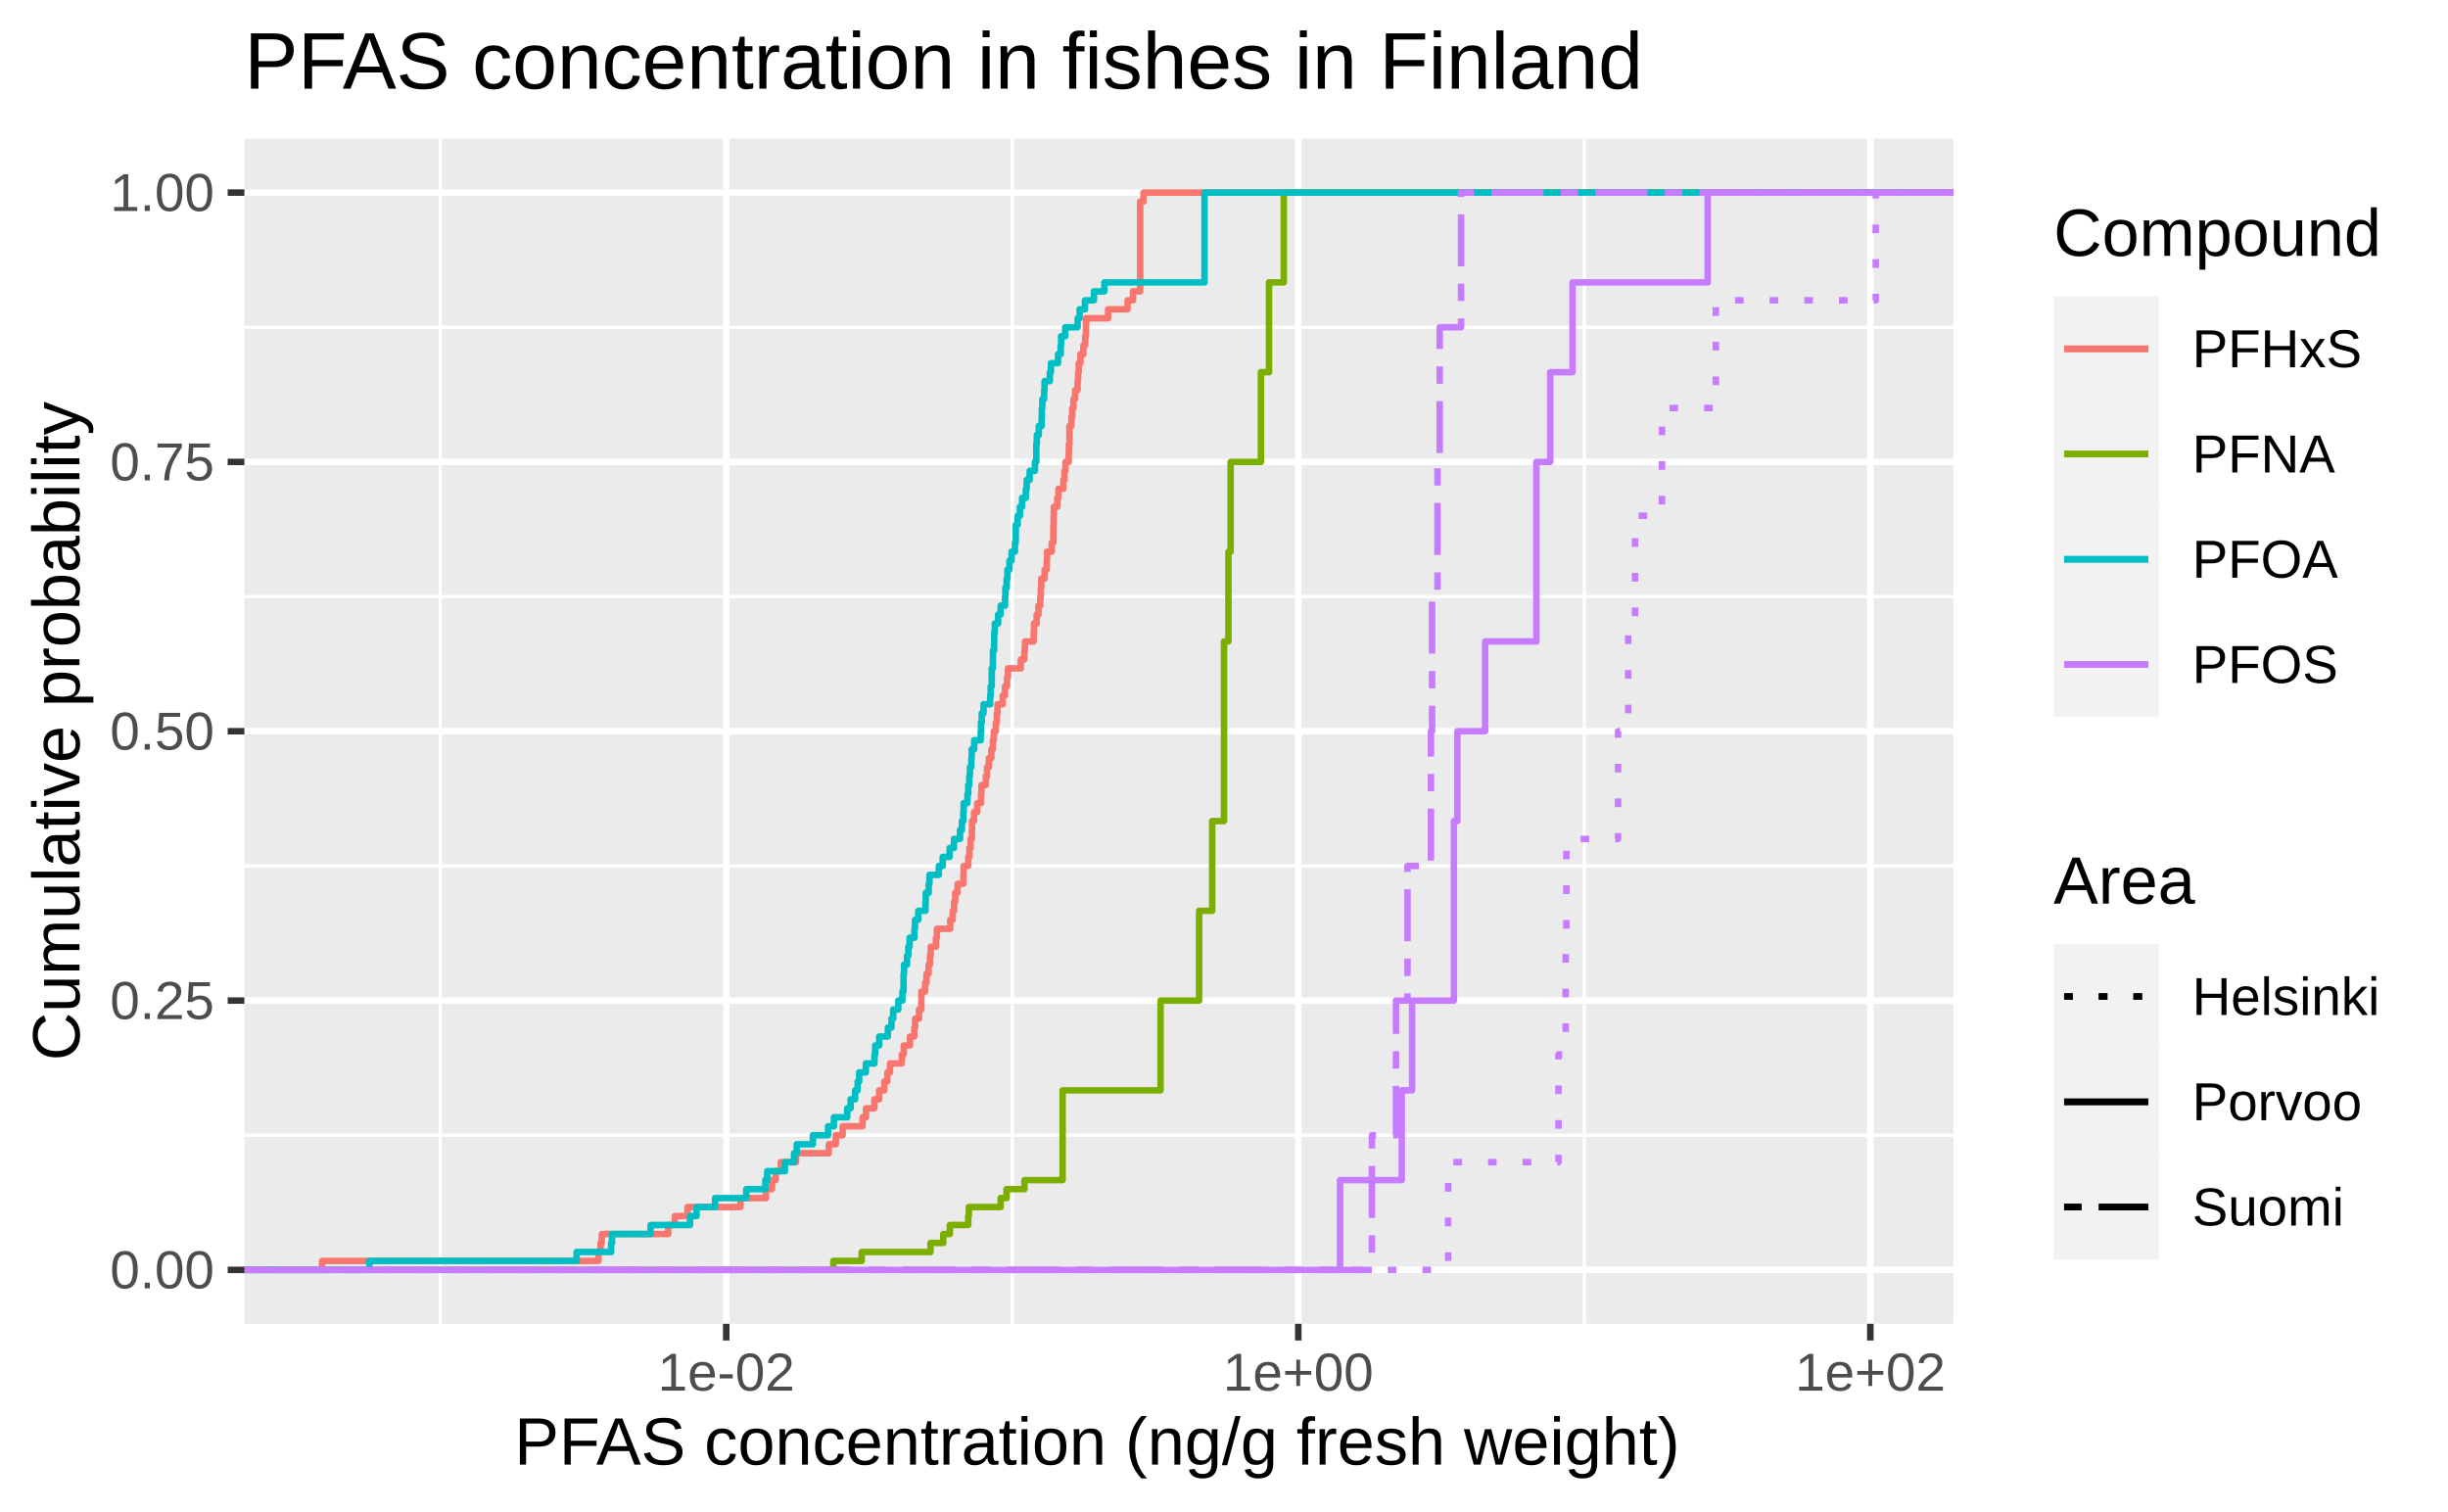
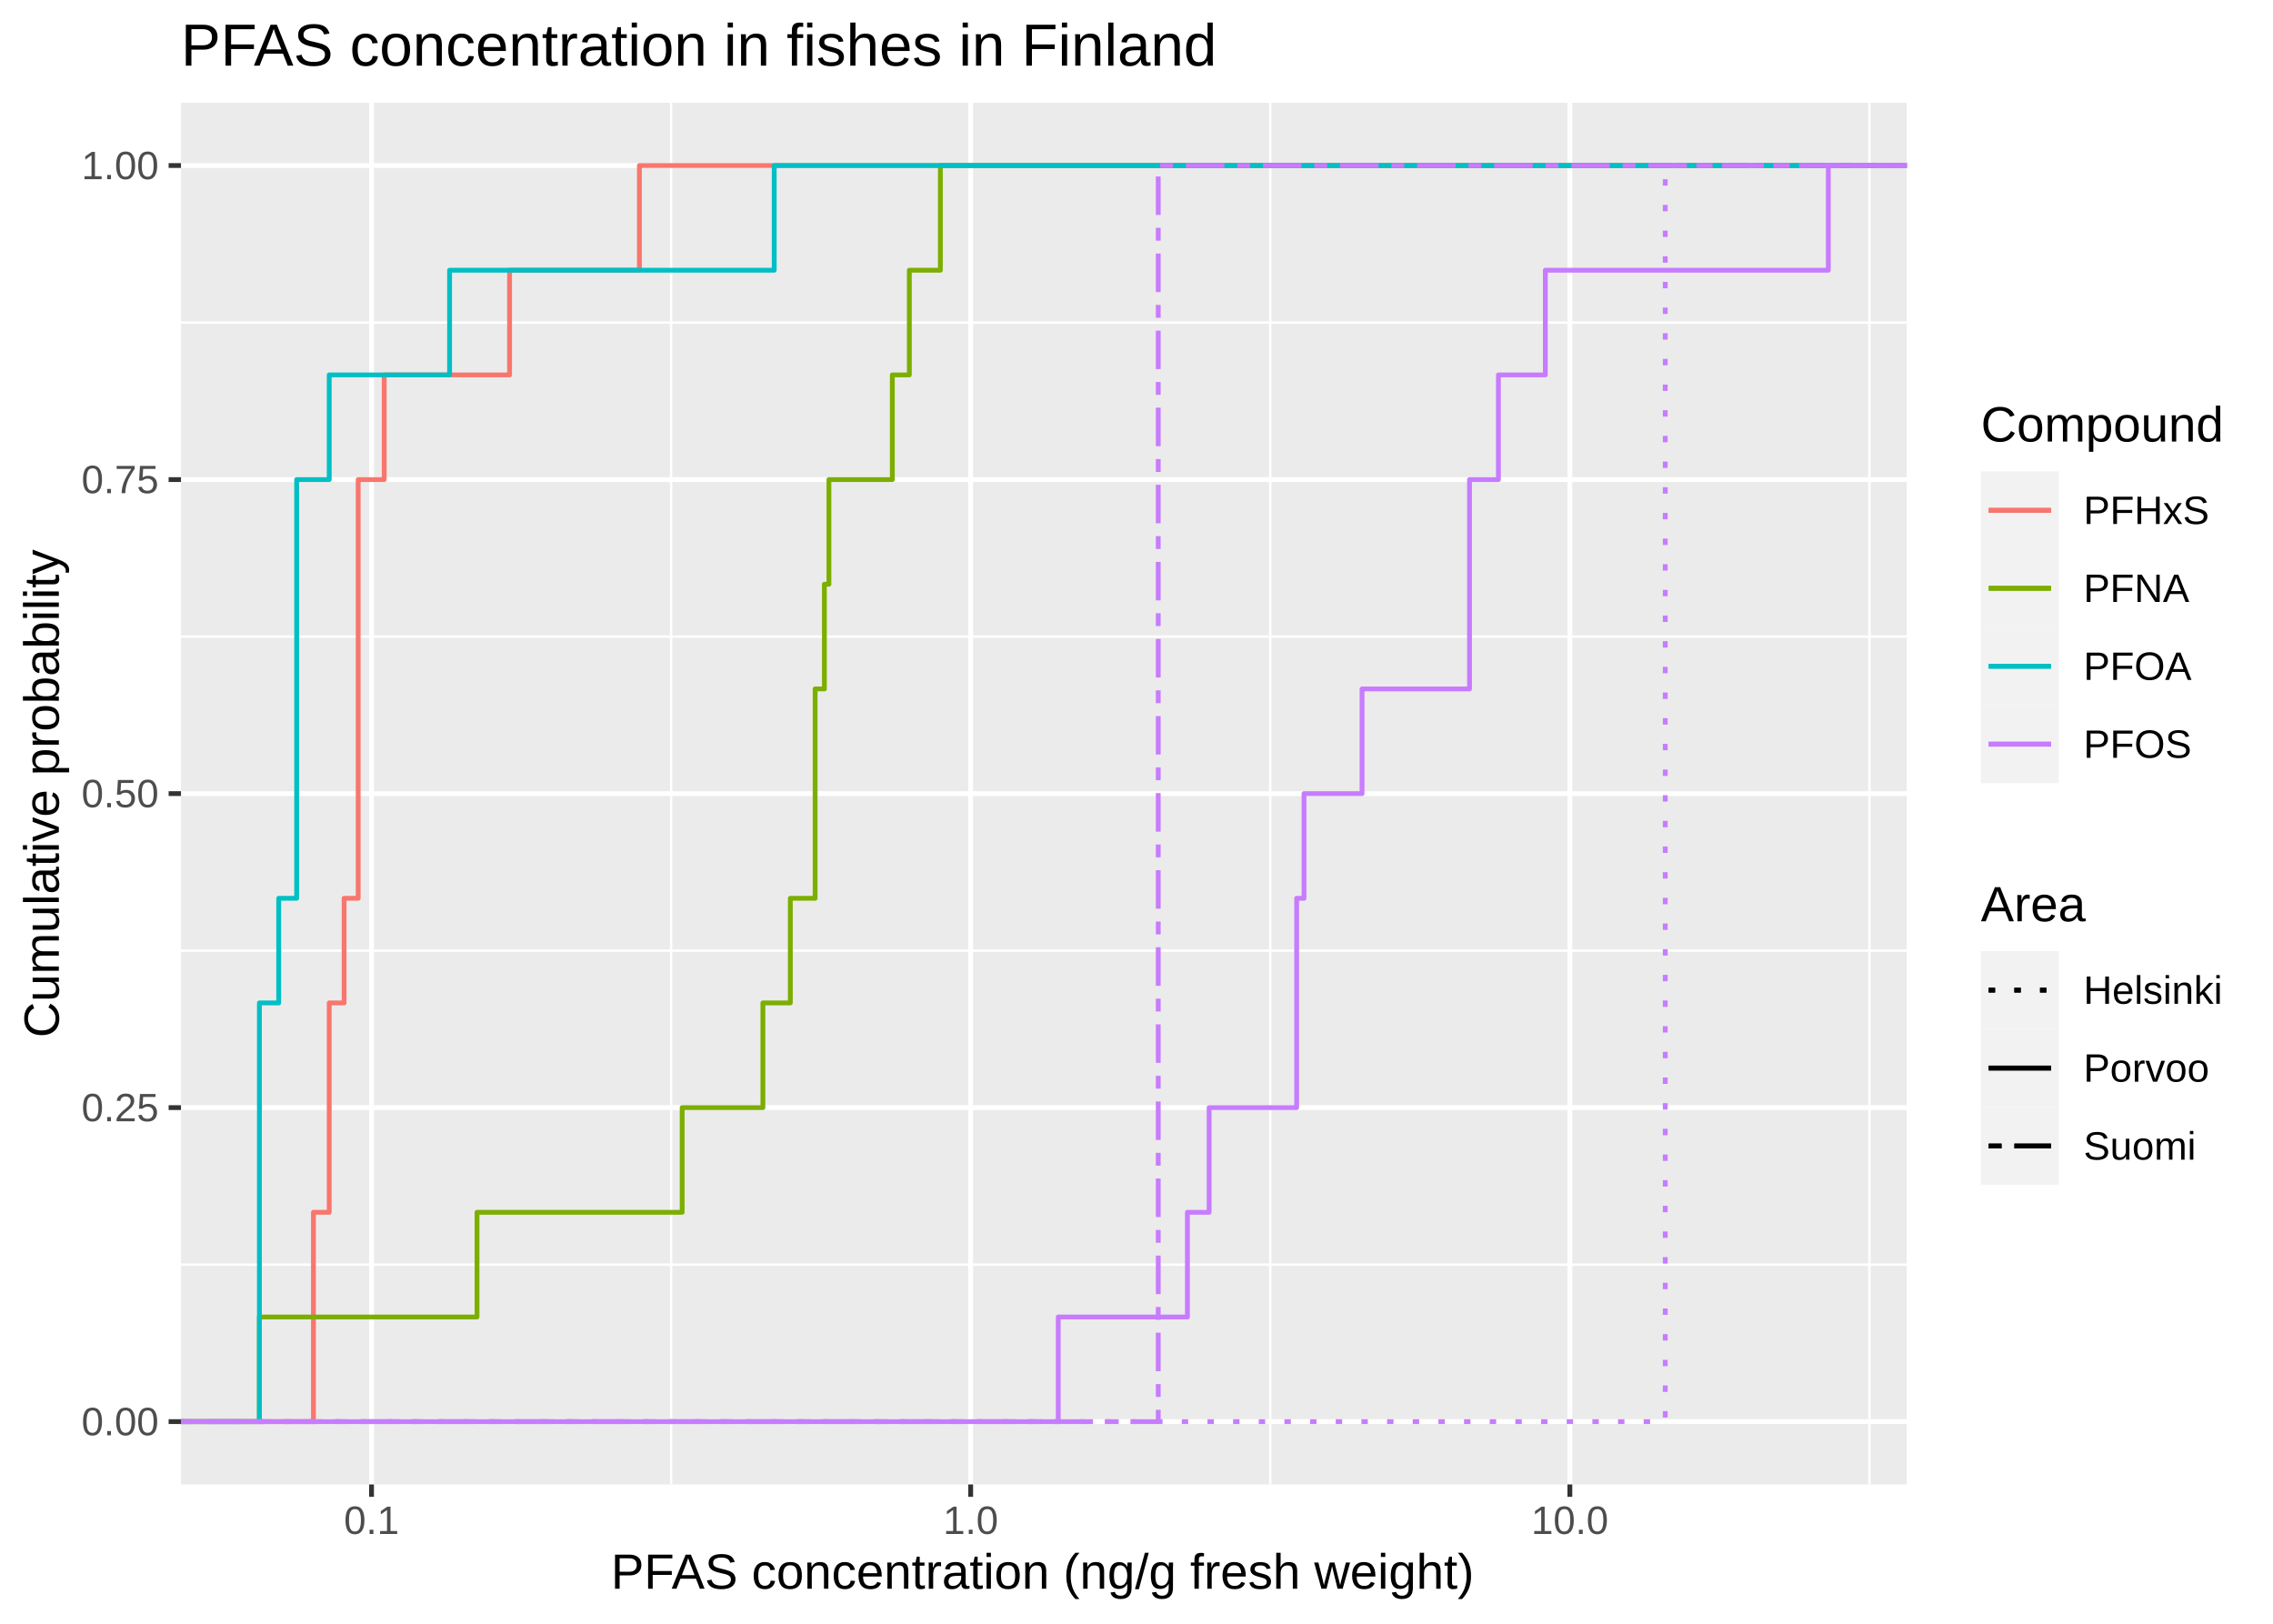
- <svg xmlns="http://www.w3.org/2000/svg" viewBox="0 0 402.00 248.25">
+ <svg xmlns="http://www.w3.org/2000/svg" viewBox="0 0 504.00 360.00">
  <defs>
    <style type="text/css">
    line, polyline, polygon, path, rect, circle {
      fill: none;
      stroke: #000000;
      stroke-linecap: round;
      stroke-linejoin: round;
      stroke-miterlimit: 10.00;
    }
  </style>
  </defs>
  <rect width="100%" height="100%" style="stroke: none; fill: #FFFFFF;" />
-   <rect x="0.00" y="-0" width="402.00" height="248.25" style="stroke-width: 1.07; stroke: #FFFFFF; fill: #FFFFFF;" />
+   <rect x="0.00" y="0" width="504.00" height="360.00" style="stroke-width: 1.07; stroke: #FFFFFF; fill: #FFFFFF;" />
  <defs>
-     <clipPath id="cpNDAuMTN8MzIwLjc5fDIxNy4zN3wyMi43OA==">
-       <rect x="40.13" y="22.78" width="280.66" height="194.59" />
+     <clipPath id="cpNDAuMTN8NDIyLjc5fDMyOS4xMnwyMi43OA==">
+       <rect x="40.13" y="22.78" width="382.66" height="306.34" />
    </clipPath>
  </defs>
-   <rect x="40.13" y="22.78" width="280.66" height="194.59" style="stroke-width: 1.07; stroke: none; fill: #EBEBEB;" clip-path="url(#cpNDAuMTN8MzIwLjc5fDIxNy4zN3wyMi43OA==)" />
-   <polyline points="40.13,186.41 320.79,186.41 " style="stroke-width: 0.53; stroke: #FFFFFF; stroke-linecap: butt;" clip-path="url(#cpNDAuMTN8MzIwLjc5fDIxNy4zN3wyMi43OA==)" />
-   <polyline points="40.13,142.19 320.79,142.19 " style="stroke-width: 0.53; stroke: #FFFFFF; stroke-linecap: butt;" clip-path="url(#cpNDAuMTN8MzIwLjc5fDIxNy4zN3wyMi43OA==)" />
-   <polyline points="40.13,97.96 320.79,97.96 " style="stroke-width: 0.53; stroke: #FFFFFF; stroke-linecap: butt;" clip-path="url(#cpNDAuMTN8MzIwLjc5fDIxNy4zN3wyMi43OA==)" />
-   <polyline points="40.13,53.74 320.79,53.74 " style="stroke-width: 0.53; stroke: #FFFFFF; stroke-linecap: butt;" clip-path="url(#cpNDAuMTN8MzIwLjc5fDIxNy4zN3wyMi43OA==)" />
-   <polyline points="72.29,217.37 72.29,22.78 " style="stroke-width: 0.53; stroke: #FFFFFF; stroke-linecap: butt;" clip-path="url(#cpNDAuMTN8MzIwLjc5fDIxNy4zN3wyMi43OA==)" />
-   <polyline points="166.23,217.37 166.23,22.78 " style="stroke-width: 0.53; stroke: #FFFFFF; stroke-linecap: butt;" clip-path="url(#cpNDAuMTN8MzIwLjc5fDIxNy4zN3wyMi43OA==)" />
-   <polyline points="260.17,217.37 260.17,22.78 " style="stroke-width: 0.53; stroke: #FFFFFF; stroke-linecap: butt;" clip-path="url(#cpNDAuMTN8MzIwLjc5fDIxNy4zN3wyMi43OA==)" />
-   <polyline points="40.13,208.52 320.79,208.52 " style="stroke-width: 1.07; stroke: #FFFFFF; stroke-linecap: butt;" clip-path="url(#cpNDAuMTN8MzIwLjc5fDIxNy4zN3wyMi43OA==)" />
-   <polyline points="40.13,164.30 320.79,164.30 " style="stroke-width: 1.07; stroke: #FFFFFF; stroke-linecap: butt;" clip-path="url(#cpNDAuMTN8MzIwLjc5fDIxNy4zN3wyMi43OA==)" />
-   <polyline points="40.13,120.07 320.79,120.07 " style="stroke-width: 1.07; stroke: #FFFFFF; stroke-linecap: butt;" clip-path="url(#cpNDAuMTN8MzIwLjc5fDIxNy4zN3wyMi43OA==)" />
-   <polyline points="40.13,75.85 320.79,75.85 " style="stroke-width: 1.07; stroke: #FFFFFF; stroke-linecap: butt;" clip-path="url(#cpNDAuMTN8MzIwLjc5fDIxNy4zN3wyMi43OA==)" />
-   <polyline points="40.13,31.62 320.79,31.62 " style="stroke-width: 1.07; stroke: #FFFFFF; stroke-linecap: butt;" clip-path="url(#cpNDAuMTN8MzIwLjc5fDIxNy4zN3wyMi43OA==)" />
-   <polyline points="119.26,217.37 119.26,22.78 " style="stroke-width: 1.07; stroke: #FFFFFF; stroke-linecap: butt;" clip-path="url(#cpNDAuMTN8MzIwLjc5fDIxNy4zN3wyMi43OA==)" />
-   <polyline points="213.20,217.37 213.20,22.78 " style="stroke-width: 1.07; stroke: #FFFFFF; stroke-linecap: butt;" clip-path="url(#cpNDAuMTN8MzIwLjc5fDIxNy4zN3wyMi43OA==)" />
-   <polyline points="307.14,217.37 307.14,22.78 " style="stroke-width: 1.07; stroke: #FFFFFF; stroke-linecap: butt;" clip-path="url(#cpNDAuMTN8MzIwLjc5fDIxNy4zN3wyMi43OA==)" />
-   <polyline points="40.13,208.52 52.89,208.52 52.89,207.05 98.27,207.05 98.27,205.58 98.61,205.58 98.61,204.10 98.82,204.10 98.82,202.63 109.73,202.63 109.73,201.15 110.82,201.15 110.82,199.68 112.89,199.68 112.89,198.20 121.60,198.20 121.60,196.73 125.77,196.73 125.77,195.26 126.78,195.26 126.78,193.78 127.38,193.78 127.38,192.31 128.22,192.31 128.22,190.83 130.72,190.83 130.72,189.36 136.10,189.36 136.10,187.89 137.25,187.89 137.25,186.41 138.37,186.41 138.37,184.94 141.65,184.94 141.65,183.46 142.21,183.46 142.21,181.99 143.59,181.99 143.59,180.51 144.37,180.51 144.37,179.04 145.22,179.04 145.22,177.57 145.72,177.57 145.72,176.09 146.16,176.09 146.16,174.62 148.10,174.62 148.10,173.14 148.41,173.14 148.41,171.67 149.43,171.67 149.43,170.20 150.14,170.20 150.14,168.72 150.28,168.72 150.28,167.25 150.92,167.25 150.92,165.77 151.29,165.77 151.29,164.30 151.31,164.30 151.31,162.82 151.92,162.82 151.92,161.35 152.15,161.35 152.15,159.88 152.49,159.88 152.49,158.40 152.72,158.40 152.72,156.93 152.84,156.93 152.84,155.45 153.71,155.45 153.71,153.98 153.85,153.98 153.85,152.51 156.05,152.51 156.05,151.03 156.45,151.03 156.45,149.56 156.68,149.56 156.68,148.08 156.86,148.08 156.86,146.61 157.25,146.61 157.25,145.13 158.20,145.13 158.20,143.66 158.24,143.66 158.24,142.19 159.01,142.19 159.01,140.71 159.19,140.71 159.19,139.24 159.39,139.24 159.39,137.76 159.59,137.76 159.59,136.29 159.62,136.29 159.62,134.82 159.95,134.82 159.95,133.34 160.47,133.34 160.47,131.87 161.11,131.87 161.11,130.39 161.17,130.39 161.17,128.92 161.89,128.92 161.89,127.44 162.09,127.44 162.09,125.97 162.39,125.97 162.39,124.50 162.79,124.50 162.79,123.02 163.05,123.02 163.05,121.55 163.19,121.55 163.19,120.07 163.54,120.07 163.54,118.60 163.70,118.60 163.70,117.13 163.81,117.13 163.81,115.65 164.66,115.65 164.66,114.18 165.03,114.18 165.03,112.70 165.37,112.70 165.37,111.23 165.52,111.23 165.52,109.75 167.63,109.75 167.63,108.28 168.22,108.28 168.22,106.81 168.31,106.81 168.31,105.33 169.74,105.33 169.74,103.86 169.80,103.86 169.80,102.38 170.24,102.38 170.24,100.91 170.53,100.91 170.53,99.44 170.83,99.44 170.83,97.96 170.92,97.96 170.92,96.49 170.99,96.49 170.99,95.01 171.55,95.01 171.55,93.54 171.90,93.54 171.90,92.06 171.94,92.06 171.94,90.59 172.71,90.59 172.71,89.12 172.97,89.12 172.97,87.64 172.98,87.64 172.98,86.17 173.02,86.17 173.02,84.69 173.05,84.69 173.05,83.22 173.62,83.22 173.62,81.75 173.82,81.75 173.82,80.27 174.62,80.27 174.62,78.80 174.80,78.80 174.80,77.32 174.97,77.32 174.97,75.85 175.50,75.85 175.50,74.38 175.53,74.38 175.53,72.90 175.62,72.90 175.62,71.43 175.62,71.43 175.62,69.95 175.94,69.95 175.94,68.48 176.08,68.48 176.08,67.00 176.28,67.00 176.28,65.53 176.55,65.53 176.55,64.06 176.95,64.06 176.95,62.58 177.04,62.58 177.04,61.11 177.14,61.11 177.14,59.63 177.43,59.63 177.43,58.16 177.91,58.16 177.91,56.69 178.21,56.69 178.21,55.21 178.33,55.21 178.33,53.74 178.34,53.74 178.34,52.26 181.97,52.26 181.97,50.79 185.16,50.79 185.16,49.31 186.06,49.31 186.06,47.84 187.23,47.84 187.23,33.10 187.79,33.10 187.79,31.62 320.79,31.62 320.79,31.62 " style="stroke-width: 1.07; stroke: #F8766D; stroke-linecap: butt;" clip-path="url(#cpNDAuMTN8MzIwLjc5fDIxNy4zN3wyMi43OA==)" />
-   <polyline points="40.13,208.52 136.85,208.52 136.85,207.05 141.51,207.05 141.51,205.58 152.81,205.58 152.81,204.10 154.90,204.10 154.90,202.63 155.98,202.63 155.98,201.15 159.00,201.15 159.00,199.68 159.10,199.68 159.10,198.20 164.32,198.20 164.32,196.73 165.29,196.73 165.29,195.26 168.24,195.26 168.24,193.78 174.50,193.78 174.50,179.04 190.58,179.04 190.58,164.30 196.91,164.30 196.91,149.56 199.06,149.56 199.06,134.82 201.00,134.82 201.00,105.33 201.73,105.33 201.73,90.59 202.09,90.59 202.09,75.85 207.06,75.85 207.06,61.11 208.39,61.11 208.39,46.37 210.82,46.37 210.82,31.62 320.79,31.62 320.79,31.62 " style="stroke-width: 1.07; stroke: #7CAE00; stroke-linecap: butt;" clip-path="url(#cpNDAuMTN8MzIwLjc5fDIxNy4zN3wyMi43OA==)" />
-   <polyline points="40.13,208.52 60.66,208.52 60.66,207.05 94.69,207.05 94.69,205.58 100.36,205.58 100.36,204.10 100.51,204.10 100.51,202.63 106.84,202.63 106.84,201.15 113.32,201.15 113.32,199.68 114.40,199.68 114.40,198.20 117.43,198.20 117.43,196.73 122.55,196.73 122.55,195.26 125.68,195.26 125.68,193.78 125.99,193.78 125.99,192.31 128.90,192.31 128.90,190.83 130.40,190.83 130.40,189.36 130.84,189.36 130.84,187.89 133.49,187.89 133.49,186.41 135.98,186.41 135.98,184.94 136.94,184.94 136.94,183.46 139.13,183.46 139.13,181.99 139.68,181.99 139.68,180.51 140.42,180.51 140.42,179.04 140.84,179.04 140.84,177.57 141.09,177.57 141.09,176.09 142.19,176.09 142.19,174.62 143.60,174.62 143.60,173.14 143.72,173.14 143.72,171.67 144.38,171.67 144.38,170.20 145.80,170.20 145.80,168.72 146.40,168.72 146.40,167.25 146.68,167.25 146.68,165.77 147.51,165.77 147.51,164.30 148.19,164.30 148.19,162.82 148.37,162.82 148.37,161.35 148.38,161.35 148.38,159.88 148.46,159.88 148.46,158.40 148.95,158.40 148.95,156.93 149.16,156.93 149.16,155.45 149.37,155.45 149.37,153.98 150.16,153.98 150.16,152.51 150.26,152.51 150.26,151.03 150.79,151.03 150.79,149.56 151.98,149.56 151.98,148.08 152.02,148.08 152.02,146.61 152.51,146.61 152.51,145.13 152.63,145.13 152.63,143.66 154.17,143.66 154.17,142.19 154.81,142.19 154.81,140.71 155.94,140.71 155.94,139.24 156.66,139.24 156.66,137.76 157.65,137.76 157.65,136.29 157.96,136.29 157.96,134.82 158.19,134.82 158.19,133.34 158.25,133.34 158.25,131.87 158.87,131.87 158.87,130.39 159.00,130.39 159.00,128.92 159.17,128.92 159.17,127.44 159.28,127.44 159.28,125.97 159.50,125.97 159.50,124.50 159.57,124.50 159.57,123.02 159.98,123.02 159.98,121.55 161.05,121.55 161.05,120.07 161.09,120.07 161.09,118.60 161.22,118.60 161.22,117.13 161.51,117.13 161.51,115.65 162.60,115.65 162.60,114.18 162.69,114.18 162.69,112.70 162.86,112.70 162.86,111.23 162.86,111.23 162.86,109.75 163.05,109.75 163.05,108.28 163.06,108.28 163.06,106.81 163.25,106.81 163.25,105.33 163.26,105.33 163.26,103.86 163.36,103.86 163.36,102.38 163.91,102.38 163.91,100.91 164.32,100.91 164.32,99.44 165.05,99.44 165.05,97.96 165.10,97.96 165.10,96.49 165.31,96.49 165.31,95.01 165.44,95.01 165.44,93.54 165.77,93.54 165.77,92.06 166.12,92.06 166.12,90.59 166.66,90.59 166.66,89.12 166.80,89.12 166.80,87.64 166.81,87.64 166.81,86.17 167.12,86.17 167.12,84.69 167.49,84.69 167.49,83.22 167.84,83.22 167.84,81.75 168.46,81.75 168.46,80.27 168.60,80.27 168.60,78.80 169.09,78.80 169.09,77.32 169.95,77.32 169.95,75.85 170.18,75.85 170.18,74.38 170.18,74.38 170.18,72.90 170.26,72.90 170.26,71.43 170.59,71.43 170.59,69.95 171.06,69.95 171.06,68.48 171.09,68.48 171.09,67.00 171.17,67.00 171.17,65.53 171.47,65.53 171.47,64.06 171.53,64.06 171.53,62.58 172.40,62.58 172.40,61.11 172.58,61.11 172.58,59.63 173.75,59.63 173.75,58.16 174.18,58.16 174.18,56.69 174.25,56.69 174.25,55.21 174.93,55.21 174.93,53.74 176.96,53.74 176.96,52.26 177.29,52.26 177.29,50.79 178.17,50.79 178.17,49.31 179.64,49.31 179.64,47.84 181.36,47.84 181.36,46.37 197.80,46.37 197.80,31.62 320.79,31.62 320.79,31.62 " style="stroke-width: 1.07; stroke: #00BFC4; stroke-linecap: butt;" clip-path="url(#cpNDAuMTN8MzIwLjc5fDIxNy4zN3wyMi43OA==)" />
-   <polyline points="40.13,208.52 220.06,208.52 220.06,193.78 230.19,193.78 230.19,179.04 231.89,179.04 231.89,164.30 238.75,164.30 238.75,134.82 239.33,134.82 239.33,120.07 243.88,120.07 243.88,105.33 252.30,105.33 252.30,75.85 254.57,75.85 254.57,61.11 258.24,61.11 258.24,46.37 280.43,46.37 280.43,31.62 320.79,31.62 320.79,31.62 " style="stroke-width: 1.07; stroke: #C77CFF; stroke-linecap: butt;" clip-path="url(#cpNDAuMTN8MzIwLjc5fDIxNy4zN3wyMi43OA==)" />
-   <polyline points="40.13,208.52 237.81,208.52 237.81,190.83 255.93,190.83 255.93,173.14 257.11,173.14 257.11,155.45 257.22,155.45 257.22,137.76 265.71,137.76 265.71,120.07 267.38,120.07 267.38,102.38 268.50,102.38 268.50,84.69 272.92,84.69 272.92,67.00 281.77,67.00 281.77,49.31 308.03,49.31 308.03,31.62 320.79,31.62 320.79,31.62 " style="stroke-width: 1.07; stroke: #C77CFF; stroke-dasharray: 1.42,4.27; stroke-linecap: butt;" clip-path="url(#cpNDAuMTN8MzIwLjc5fDIxNy4zN3wyMi43OA==)" />
-   <polyline points="40.13,208.52 225.29,208.52 225.29,186.41 229.24,186.41 229.24,164.30 231.13,164.30 231.13,142.19 234.98,142.19 234.98,120.07 235.17,120.07 235.17,97.96 236.06,97.96 236.06,75.85 236.42,75.85 236.42,53.74 239.93,53.74 239.93,31.62 320.79,31.62 320.79,31.62 " style="stroke-width: 1.07; stroke: #C77CFF; stroke-dasharray: 2.85,2.85,8.54,2.85; stroke-linecap: butt;" clip-path="url(#cpNDAuMTN8MzIwLjc5fDIxNy4zN3wyMi43OA==)" />
+   <rect x="40.13" y="22.78" width="382.66" height="306.34" style="stroke-width: 1.07; stroke: none; fill: #EBEBEB;" clip-path="url(#cpNDAuMTN8NDIyLjc5fDMyOS4xMnwyMi43OA==)" />
+   <polyline points="40.13,280.38 422.79,280.38 " style="stroke-width: 0.53; stroke: #FFFFFF; stroke-linecap: butt;" clip-path="url(#cpNDAuMTN8NDIyLjc5fDMyOS4xMnwyMi43OA==)" />
+   <polyline points="40.13,210.76 422.79,210.76 " style="stroke-width: 0.53; stroke: #FFFFFF; stroke-linecap: butt;" clip-path="url(#cpNDAuMTN8NDIyLjc5fDMyOS4xMnwyMi43OA==)" />
+   <polyline points="40.13,141.14 422.79,141.14 " style="stroke-width: 0.53; stroke: #FFFFFF; stroke-linecap: butt;" clip-path="url(#cpNDAuMTN8NDIyLjc5fDMyOS4xMnwyMi43OA==)" />
+   <polyline points="40.13,71.52 422.79,71.52 " style="stroke-width: 0.53; stroke: #FFFFFF; stroke-linecap: butt;" clip-path="url(#cpNDAuMTN8NDIyLjc5fDMyOS4xMnwyMi43OA==)" />
+   <polyline points="148.81,329.12 148.81,22.78 " style="stroke-width: 0.53; stroke: #FFFFFF; stroke-linecap: butt;" clip-path="url(#cpNDAuMTN8NDIyLjc5fDMyOS4xMnwyMi43OA==)" />
+   <polyline points="281.66,329.12 281.66,22.78 " style="stroke-width: 0.53; stroke: #FFFFFF; stroke-linecap: butt;" clip-path="url(#cpNDAuMTN8NDIyLjc5fDMyOS4xMnwyMi43OA==)" />
+   <polyline points="414.51,329.12 414.51,22.78 " style="stroke-width: 0.53; stroke: #FFFFFF; stroke-linecap: butt;" clip-path="url(#cpNDAuMTN8NDIyLjc5fDMyOS4xMnwyMi43OA==)" />
+   <polyline points="40.13,315.19 422.79,315.19 " style="stroke-width: 1.07; stroke: #FFFFFF; stroke-linecap: butt;" clip-path="url(#cpNDAuMTN8NDIyLjc5fDMyOS4xMnwyMi43OA==)" />
+   <polyline points="40.13,245.57 422.79,245.57 " style="stroke-width: 1.07; stroke: #FFFFFF; stroke-linecap: butt;" clip-path="url(#cpNDAuMTN8NDIyLjc5fDMyOS4xMnwyMi43OA==)" />
+   <polyline points="40.13,175.95 422.79,175.95 " style="stroke-width: 1.07; stroke: #FFFFFF; stroke-linecap: butt;" clip-path="url(#cpNDAuMTN8NDIyLjc5fDMyOS4xMnwyMi43OA==)" />
+   <polyline points="40.13,106.33 422.79,106.33 " style="stroke-width: 1.07; stroke: #FFFFFF; stroke-linecap: butt;" clip-path="url(#cpNDAuMTN8NDIyLjc5fDMyOS4xMnwyMi43OA==)" />
+   <polyline points="40.13,36.70 422.79,36.70 " style="stroke-width: 1.07; stroke: #FFFFFF; stroke-linecap: butt;" clip-path="url(#cpNDAuMTN8NDIyLjc5fDMyOS4xMnwyMi43OA==)" />
+   <polyline points="82.38,329.12 82.38,22.78 " style="stroke-width: 1.07; stroke: #FFFFFF; stroke-linecap: butt;" clip-path="url(#cpNDAuMTN8NDIyLjc5fDMyOS4xMnwyMi43OA==)" />
+   <polyline points="215.23,329.12 215.23,22.78 " style="stroke-width: 1.07; stroke: #FFFFFF; stroke-linecap: butt;" clip-path="url(#cpNDAuMTN8NDIyLjc5fDMyOS4xMnwyMi43OA==)" />
+   <polyline points="348.09,329.12 348.09,22.78 " style="stroke-width: 1.07; stroke: #FFFFFF; stroke-linecap: butt;" clip-path="url(#cpNDAuMTN8NDIyLjc5fDMyOS4xMnwyMi43OA==)" />
+   <polyline points="40.13,315.19 69.50,315.19 69.50,268.78 73.00,268.78 73.00,222.36 76.30,222.36 76.30,199.16 79.42,199.16 79.42,106.33 85.19,106.33 85.19,83.12 112.99,83.12 112.99,59.91 141.78,59.91 141.78,36.70 422.79,36.70 422.79,36.70 " style="stroke-width: 1.07; stroke: #F8766D; stroke-linecap: butt;" clip-path="url(#cpNDAuMTN8NDIyLjc5fDMyOS4xMnwyMi43OA==)" />
+   <polyline points="40.13,315.19 57.52,315.19 57.52,291.99 105.77,291.99 105.77,268.78 151.26,268.78 151.26,245.57 169.16,245.57 169.16,222.36 175.24,222.36 175.24,199.16 180.74,199.16 180.74,152.74 182.80,152.74 182.80,129.53 183.80,129.53 183.80,106.33 197.86,106.33 197.86,83.12 201.63,83.12 201.63,59.91 208.51,59.91 208.51,36.70 422.79,36.70 422.79,36.70 " style="stroke-width: 1.07; stroke: #7CAE00; stroke-linecap: butt;" clip-path="url(#cpNDAuMTN8NDIyLjc5fDMyOS4xMnwyMi43OA==)" />
+   <polyline points="40.13,315.19 57.52,315.19 57.52,222.36 61.80,222.36 61.80,199.16 65.78,199.16 65.78,106.33 73.00,106.33 73.00,83.12 99.69,83.12 99.69,59.91 171.67,59.91 171.67,36.70 422.79,36.70 422.79,36.70 " style="stroke-width: 1.07; stroke: #00BFC4; stroke-linecap: butt;" clip-path="url(#cpNDAuMTN8NDIyLjc5fDMyOS4xMnwyMi43OA==)" />
+   <polyline points="40.13,315.19 234.65,315.19 234.65,291.99 263.29,291.99 263.29,268.78 268.10,268.78 268.10,245.57 287.51,245.57 287.51,199.16 289.14,199.16 289.14,175.95 302.01,175.95 302.01,152.74 325.84,152.74 325.84,106.33 332.25,106.33 332.25,83.12 342.65,83.12 342.65,59.91 405.40,59.91 405.40,36.70 422.79,36.70 422.79,36.70 " style="stroke-width: 1.07; stroke: #C77CFF; stroke-linecap: butt;" clip-path="url(#cpNDAuMTN8NDIyLjc5fDMyOS4xMnwyMi43OA==)" />
+   <polyline points="40.13,315.19 369.24,315.19 369.24,36.70 422.79,36.70 422.79,36.70 " style="stroke-width: 1.07; stroke: #C77CFF; stroke-dasharray: 1.42,4.27; stroke-linecap: butt;" clip-path="url(#cpNDAuMTN8NDIyLjc5fDMyOS4xMnwyMi43OA==)" />
+   <polyline points="40.13,315.19 256.82,315.19 256.82,36.70 422.79,36.70 422.79,36.70 " style="stroke-width: 1.07; stroke: #C77CFF; stroke-dasharray: 2.85,2.85,8.54,2.85; stroke-linecap: butt;" clip-path="url(#cpNDAuMTN8NDIyLjc5fDMyOS4xMnwyMi43OA==)" />
  <defs>
-     <clipPath id="cpMC4wMHw0MDIuMDB8MjQ4LjI1fDAuMDA=">
-       <rect x="0.00" y="0.00" width="402.00" height="248.25" />
+     <clipPath id="cpMC4wMHw1MDQuMDB8MzYwLjAwfDAuMDA=">
+       <rect x="0.00" y="0.00" width="504.00" height="360.00" />
    </clipPath>
  </defs>
-   <g clip-path="url(#cpMC4wMHw0MDIuMDB8MjQ4LjI1fDAuMDA=)">
-     <text x="18.07" y="211.55" style="font-size: 8.80px; fill: #4D4D4D; font-family: Arimo;" textLength="17.13px" lengthAdjust="spacingAndGlyphs">0.00</text>
+   <g clip-path="url(#cpMC4wMHw1MDQuMDB8MzYwLjAwfDAuMDA=)">
+     <text x="18.07" y="318.22" style="font-size: 8.80px; fill: #4D4D4D; font-family: Arimo;" textLength="17.13px" lengthAdjust="spacingAndGlyphs">0.00</text>
  </g>
-   <g clip-path="url(#cpMC4wMHw0MDIuMDB8MjQ4LjI1fDAuMDA=)">
-     <text x="18.07" y="167.33" style="font-size: 8.80px; fill: #4D4D4D; font-family: Arimo;" textLength="17.13px" lengthAdjust="spacingAndGlyphs">0.25</text>
+   <g clip-path="url(#cpMC4wMHw1MDQuMDB8MzYwLjAwfDAuMDA=)">
+     <text x="18.07" y="248.60" style="font-size: 8.80px; fill: #4D4D4D; font-family: Arimo;" textLength="17.13px" lengthAdjust="spacingAndGlyphs">0.25</text>
  </g>
-   <g clip-path="url(#cpMC4wMHw0MDIuMDB8MjQ4LjI1fDAuMDA=)">
-     <text x="18.07" y="123.10" style="font-size: 8.80px; fill: #4D4D4D; font-family: Arimo;" textLength="17.13px" lengthAdjust="spacingAndGlyphs">0.50</text>
+   <g clip-path="url(#cpMC4wMHw1MDQuMDB8MzYwLjAwfDAuMDA=)">
+     <text x="18.07" y="178.98" style="font-size: 8.80px; fill: #4D4D4D; font-family: Arimo;" textLength="17.13px" lengthAdjust="spacingAndGlyphs">0.50</text>
  </g>
-   <g clip-path="url(#cpMC4wMHw0MDIuMDB8MjQ4LjI1fDAuMDA=)">
-     <text x="18.07" y="78.88" style="font-size: 8.80px; fill: #4D4D4D; font-family: Arimo;" textLength="17.13px" lengthAdjust="spacingAndGlyphs">0.75</text>
+   <g clip-path="url(#cpMC4wMHw1MDQuMDB8MzYwLjAwfDAuMDA=)">
+     <text x="18.07" y="109.35" style="font-size: 8.80px; fill: #4D4D4D; font-family: Arimo;" textLength="17.13px" lengthAdjust="spacingAndGlyphs">0.75</text>
  </g>
-   <g clip-path="url(#cpMC4wMHw0MDIuMDB8MjQ4LjI1fDAuMDA=)">
-     <text x="18.07" y="34.65" style="font-size: 8.80px; fill: #4D4D4D; font-family: Arimo;" textLength="17.13px" lengthAdjust="spacingAndGlyphs">1.00</text>
+   <g clip-path="url(#cpMC4wMHw1MDQuMDB8MzYwLjAwfDAuMDA=)">
+     <text x="18.07" y="39.73" style="font-size: 8.80px; fill: #4D4D4D; font-family: Arimo;" textLength="17.13px" lengthAdjust="spacingAndGlyphs">1.00</text>
  </g>
-   <polyline points="37.39,208.52 40.13,208.52 " style="stroke-width: 1.07; stroke: #333333; stroke-linecap: butt;" clip-path="url(#cpMC4wMHw0MDIuMDB8MjQ4LjI1fDAuMDA=)" />
-   <polyline points="37.39,164.30 40.13,164.30 " style="stroke-width: 1.07; stroke: #333333; stroke-linecap: butt;" clip-path="url(#cpMC4wMHw0MDIuMDB8MjQ4LjI1fDAuMDA=)" />
-   <polyline points="37.39,120.07 40.13,120.07 " style="stroke-width: 1.07; stroke: #333333; stroke-linecap: butt;" clip-path="url(#cpMC4wMHw0MDIuMDB8MjQ4LjI1fDAuMDA=)" />
-   <polyline points="37.39,75.85 40.13,75.85 " style="stroke-width: 1.07; stroke: #333333; stroke-linecap: butt;" clip-path="url(#cpMC4wMHw0MDIuMDB8MjQ4LjI1fDAuMDA=)" />
-   <polyline points="37.39,31.62 40.13,31.62 " style="stroke-width: 1.07; stroke: #333333; stroke-linecap: butt;" clip-path="url(#cpMC4wMHw0MDIuMDB8MjQ4LjI1fDAuMDA=)" />
-   <polyline points="119.26,220.11 119.26,217.37 " style="stroke-width: 1.07; stroke: #333333; stroke-linecap: butt;" clip-path="url(#cpMC4wMHw0MDIuMDB8MjQ4LjI1fDAuMDA=)" />
-   <polyline points="213.20,220.11 213.20,217.37 " style="stroke-width: 1.07; stroke: #333333; stroke-linecap: butt;" clip-path="url(#cpMC4wMHw0MDIuMDB8MjQ4LjI1fDAuMDA=)" />
-   <polyline points="307.14,220.11 307.14,217.37 " style="stroke-width: 1.07; stroke: #333333; stroke-linecap: butt;" clip-path="url(#cpMC4wMHw0MDIuMDB8MjQ4LjI1fDAuMDA=)" />
-   <g clip-path="url(#cpMC4wMHw0MDIuMDB8MjQ4LjI1fDAuMDA=)">
-     <text x="108.01" y="228.35" style="font-size: 8.80px; fill: #4D4D4D; font-family: Arimo;" textLength="22.51px" lengthAdjust="spacingAndGlyphs">1e-02</text>
+   <polyline points="37.39,315.19 40.13,315.19 " style="stroke-width: 1.07; stroke: #333333; stroke-linecap: butt;" clip-path="url(#cpMC4wMHw1MDQuMDB8MzYwLjAwfDAuMDA=)" />
+   <polyline points="37.39,245.57 40.13,245.57 " style="stroke-width: 1.07; stroke: #333333; stroke-linecap: butt;" clip-path="url(#cpMC4wMHw1MDQuMDB8MzYwLjAwfDAuMDA=)" />
+   <polyline points="37.39,175.95 40.13,175.95 " style="stroke-width: 1.07; stroke: #333333; stroke-linecap: butt;" clip-path="url(#cpMC4wMHw1MDQuMDB8MzYwLjAwfDAuMDA=)" />
+   <polyline points="37.39,106.33 40.13,106.33 " style="stroke-width: 1.07; stroke: #333333; stroke-linecap: butt;" clip-path="url(#cpMC4wMHw1MDQuMDB8MzYwLjAwfDAuMDA=)" />
+   <polyline points="37.39,36.70 40.13,36.70 " style="stroke-width: 1.07; stroke: #333333; stroke-linecap: butt;" clip-path="url(#cpMC4wMHw1MDQuMDB8MzYwLjAwfDAuMDA=)" />
+   <polyline points="82.38,331.86 82.38,329.12 " style="stroke-width: 1.07; stroke: #333333; stroke-linecap: butt;" clip-path="url(#cpMC4wMHw1MDQuMDB8MzYwLjAwfDAuMDA=)" />
+   <polyline points="215.23,331.86 215.23,329.12 " style="stroke-width: 1.07; stroke: #333333; stroke-linecap: butt;" clip-path="url(#cpMC4wMHw1MDQuMDB8MzYwLjAwfDAuMDA=)" />
+   <polyline points="348.09,331.86 348.09,329.12 " style="stroke-width: 1.07; stroke: #333333; stroke-linecap: butt;" clip-path="url(#cpMC4wMHw1MDQuMDB8MzYwLjAwfDAuMDA=)" />
+   <g clip-path="url(#cpMC4wMHw1MDQuMDB8MzYwLjAwfDAuMDA=)">
+     <text x="76.26" y="340.10" style="font-size: 8.80px; fill: #4D4D4D; font-family: Arimo;" textLength="12.23px" lengthAdjust="spacingAndGlyphs">0.1</text>
  </g>
-   <g clip-path="url(#cpMC4wMHw0MDIuMDB8MjQ4LjI1fDAuMDA=)">
-     <text x="200.84" y="228.35" style="font-size: 8.80px; fill: #4D4D4D; font-family: Arimo;" textLength="24.72px" lengthAdjust="spacingAndGlyphs">1e+00</text>
+   <g clip-path="url(#cpMC4wMHw1MDQuMDB8MzYwLjAwfDAuMDA=)">
+     <text x="209.12" y="340.10" style="font-size: 8.80px; fill: #4D4D4D; font-family: Arimo;" textLength="12.23px" lengthAdjust="spacingAndGlyphs">1.0</text>
  </g>
-   <g clip-path="url(#cpMC4wMHw0MDIuMDB8MjQ4LjI1fDAuMDA=)">
-     <text x="294.78" y="228.35" style="font-size: 8.80px; fill: #4D4D4D; font-family: Arimo;" textLength="24.72px" lengthAdjust="spacingAndGlyphs">1e+02</text>
+   <g clip-path="url(#cpMC4wMHw1MDQuMDB8MzYwLjAwfDAuMDA=)">
+     <text x="339.52" y="340.10" style="font-size: 8.80px; fill: #4D4D4D; font-family: Arimo;" textLength="17.13px" lengthAdjust="spacingAndGlyphs">10.0</text>
  </g>
-   <g clip-path="url(#cpMC4wMHw0MDIuMDB8MjQ4LjI1fDAuMDA=)">
-     <text x="84.47" y="240.49" style="font-size: 11.00px; font-family: Arimo;" textLength="191.98px" lengthAdjust="spacingAndGlyphs">PFAS concentration (ng/g fresh weight)</text>
+   <g clip-path="url(#cpMC4wMHw1MDQuMDB8MzYwLjAwfDAuMDA=)">
+     <text x="135.47" y="352.24" style="font-size: 11.00px; font-family: Arimo;" textLength="191.98px" lengthAdjust="spacingAndGlyphs">PFAS concentration (ng/g fresh weight)</text>
  </g>
-   <g clip-path="url(#cpMC4wMHw0MDIuMDB8MjQ4LjI1fDAuMDA=)">
-     <text transform="translate(13.05,174.18) rotate(-90)" style="font-size: 11.00px; font-family: Arimo;" textLength="108.22px" lengthAdjust="spacingAndGlyphs">Cumulative probability</text>
+   <g clip-path="url(#cpMC4wMHw1MDQuMDB8MzYwLjAwfDAuMDA=)">
+     <text transform="translate(13.05,230.06) rotate(-90)" style="font-size: 11.00px; font-family: Arimo;" textLength="108.22px" lengthAdjust="spacingAndGlyphs">Cumulative probability</text>
  </g>
-   <rect x="331.75" y="27.83" width="64.77" height="95.41" style="stroke-width: 1.07; stroke: none; fill: #FFFFFF;" clip-path="url(#cpMC4wMHw0MDIuMDB8MjQ4LjI1fDAuMDA=)" />
-   <g clip-path="url(#cpMC4wMHw0MDIuMDB8MjQ4LjI1fDAuMDA=)">
-     <text x="337.23" y="42.01" style="font-size: 11.00px; font-family: Arimo;" textLength="53.81px" lengthAdjust="spacingAndGlyphs">Compound</text>
+   <rect x="433.75" y="83.70" width="64.77" height="95.41" style="stroke-width: 1.07; stroke: none; fill: #FFFFFF;" clip-path="url(#cpMC4wMHw1MDQuMDB8MzYwLjAwfDAuMDA=)" />
+   <g clip-path="url(#cpMC4wMHw1MDQuMDB8MzYwLjAwfDAuMDA=)">
+     <text x="439.23" y="97.89" style="font-size: 11.00px; font-family: Arimo;" textLength="53.81px" lengthAdjust="spacingAndGlyphs">Compound</text>
  </g>
-   <rect x="337.23" y="48.64" width="17.28" height="17.28" style="stroke-width: 1.07; stroke: none; fill: #F2F2F2;" clip-path="url(#cpMC4wMHw0MDIuMDB8MjQ4LjI1fDAuMDA=)" />
-   <line x1="338.96" y1="57.28" x2="352.78" y2="57.28" style="stroke-width: 1.07; stroke: #F8766D; stroke-linecap: butt;" clip-path="url(#cpMC4wMHw0MDIuMDB8MjQ4LjI1fDAuMDA=)" />
-   <line x1="338.96" y1="57.28" x2="352.78" y2="57.28" style="stroke-width: 1.07; stroke: #F8766D; stroke-linecap: butt;" clip-path="url(#cpMC4wMHw0MDIuMDB8MjQ4LjI1fDAuMDA=)" />
-   <rect x="337.23" y="65.92" width="17.28" height="17.28" style="stroke-width: 1.07; stroke: none; fill: #F2F2F2;" clip-path="url(#cpMC4wMHw0MDIuMDB8MjQ4LjI1fDAuMDA=)" />
-   <line x1="338.96" y1="74.56" x2="352.78" y2="74.56" style="stroke-width: 1.07; stroke: #7CAE00; stroke-linecap: butt;" clip-path="url(#cpMC4wMHw0MDIuMDB8MjQ4LjI1fDAuMDA=)" />
-   <line x1="338.96" y1="74.56" x2="352.78" y2="74.56" style="stroke-width: 1.07; stroke: #7CAE00; stroke-linecap: butt;" clip-path="url(#cpMC4wMHw0MDIuMDB8MjQ4LjI1fDAuMDA=)" />
-   <rect x="337.23" y="83.20" width="17.28" height="17.28" style="stroke-width: 1.07; stroke: none; fill: #F2F2F2;" clip-path="url(#cpMC4wMHw0MDIuMDB8MjQ4LjI1fDAuMDA=)" />
-   <line x1="338.96" y1="91.84" x2="352.78" y2="91.84" style="stroke-width: 1.07; stroke: #00BFC4; stroke-linecap: butt;" clip-path="url(#cpMC4wMHw0MDIuMDB8MjQ4LjI1fDAuMDA=)" />
-   <line x1="338.96" y1="91.84" x2="352.78" y2="91.84" style="stroke-width: 1.07; stroke: #00BFC4; stroke-linecap: butt;" clip-path="url(#cpMC4wMHw0MDIuMDB8MjQ4LjI1fDAuMDA=)" />
-   <rect x="337.23" y="100.48" width="17.28" height="17.28" style="stroke-width: 1.07; stroke: none; fill: #F2F2F2;" clip-path="url(#cpMC4wMHw0MDIuMDB8MjQ4LjI1fDAuMDA=)" />
-   <line x1="338.96" y1="109.12" x2="352.78" y2="109.12" style="stroke-width: 1.07; stroke: #C77CFF; stroke-linecap: butt;" clip-path="url(#cpMC4wMHw0MDIuMDB8MjQ4LjI1fDAuMDA=)" />
-   <line x1="338.96" y1="109.12" x2="352.78" y2="109.12" style="stroke-width: 1.07; stroke: #C77CFF; stroke-linecap: butt;" clip-path="url(#cpMC4wMHw0MDIuMDB8MjQ4LjI1fDAuMDA=)" />
-   <g clip-path="url(#cpMC4wMHw0MDIuMDB8MjQ4LjI1fDAuMDA=)">
-     <text x="359.99" y="60.30" style="font-size: 8.80px; font-family: Arimo;" textLength="27.87px" lengthAdjust="spacingAndGlyphs">PFHxS</text>
+   <rect x="439.23" y="104.51" width="17.28" height="17.28" style="stroke-width: 1.07; stroke: none; fill: #F2F2F2;" clip-path="url(#cpMC4wMHw1MDQuMDB8MzYwLjAwfDAuMDA=)" />
+   <line x1="440.96" y1="113.15" x2="454.78" y2="113.15" style="stroke-width: 1.07; stroke: #F8766D; stroke-linecap: butt;" clip-path="url(#cpMC4wMHw1MDQuMDB8MzYwLjAwfDAuMDA=)" />
+   <line x1="440.96" y1="113.15" x2="454.78" y2="113.15" style="stroke-width: 1.07; stroke: #F8766D; stroke-linecap: butt;" clip-path="url(#cpMC4wMHw1MDQuMDB8MzYwLjAwfDAuMDA=)" />
+   <rect x="439.23" y="121.79" width="17.28" height="17.28" style="stroke-width: 1.07; stroke: none; fill: #F2F2F2;" clip-path="url(#cpMC4wMHw1MDQuMDB8MzYwLjAwfDAuMDA=)" />
+   <line x1="440.96" y1="130.43" x2="454.78" y2="130.43" style="stroke-width: 1.07; stroke: #7CAE00; stroke-linecap: butt;" clip-path="url(#cpMC4wMHw1MDQuMDB8MzYwLjAwfDAuMDA=)" />
+   <line x1="440.96" y1="130.43" x2="454.78" y2="130.43" style="stroke-width: 1.07; stroke: #7CAE00; stroke-linecap: butt;" clip-path="url(#cpMC4wMHw1MDQuMDB8MzYwLjAwfDAuMDA=)" />
+   <rect x="439.23" y="139.07" width="17.28" height="17.28" style="stroke-width: 1.07; stroke: none; fill: #F2F2F2;" clip-path="url(#cpMC4wMHw1MDQuMDB8MzYwLjAwfDAuMDA=)" />
+   <line x1="440.96" y1="147.71" x2="454.78" y2="147.71" style="stroke-width: 1.07; stroke: #00BFC4; stroke-linecap: butt;" clip-path="url(#cpMC4wMHw1MDQuMDB8MzYwLjAwfDAuMDA=)" />
+   <line x1="440.96" y1="147.71" x2="454.78" y2="147.71" style="stroke-width: 1.07; stroke: #00BFC4; stroke-linecap: butt;" clip-path="url(#cpMC4wMHw1MDQuMDB8MzYwLjAwfDAuMDA=)" />
+   <rect x="439.23" y="156.35" width="17.28" height="17.28" style="stroke-width: 1.07; stroke: none; fill: #F2F2F2;" clip-path="url(#cpMC4wMHw1MDQuMDB8MzYwLjAwfDAuMDA=)" />
+   <line x1="440.96" y1="164.99" x2="454.78" y2="164.99" style="stroke-width: 1.07; stroke: #C77CFF; stroke-linecap: butt;" clip-path="url(#cpMC4wMHw1MDQuMDB8MzYwLjAwfDAuMDA=)" />
+   <line x1="440.96" y1="164.99" x2="454.78" y2="164.99" style="stroke-width: 1.07; stroke: #C77CFF; stroke-linecap: butt;" clip-path="url(#cpMC4wMHw1MDQuMDB8MzYwLjAwfDAuMDA=)" />
+   <g clip-path="url(#cpMC4wMHw1MDQuMDB8MzYwLjAwfDAuMDA=)">
+     <text x="461.99" y="116.18" style="font-size: 8.80px; font-family: Arimo;" textLength="27.87px" lengthAdjust="spacingAndGlyphs">PFHxS</text>
  </g>
-   <g clip-path="url(#cpMC4wMHw0MDIuMDB8MjQ4LjI1fDAuMDA=)">
-     <text x="359.99" y="77.58" style="font-size: 8.80px; font-family: Arimo;" textLength="23.47px" lengthAdjust="spacingAndGlyphs">PFNA</text>
+   <g clip-path="url(#cpMC4wMHw1MDQuMDB8MzYwLjAwfDAuMDA=)">
+     <text x="461.99" y="133.46" style="font-size: 8.80px; font-family: Arimo;" textLength="23.47px" lengthAdjust="spacingAndGlyphs">PFNA</text>
  </g>
-   <g clip-path="url(#cpMC4wMHw0MDIuMDB8MjQ4LjI1fDAuMDA=)">
-     <text x="359.99" y="94.86" style="font-size: 8.80px; font-family: Arimo;" textLength="23.96px" lengthAdjust="spacingAndGlyphs">PFOA</text>
+   <g clip-path="url(#cpMC4wMHw1MDQuMDB8MzYwLjAwfDAuMDA=)">
+     <text x="461.99" y="150.74" style="font-size: 8.80px; font-family: Arimo;" textLength="23.96px" lengthAdjust="spacingAndGlyphs">PFOA</text>
  </g>
-   <g clip-path="url(#cpMC4wMHw0MDIuMDB8MjQ4LjI1fDAuMDA=)">
-     <text x="359.99" y="112.14" style="font-size: 8.80px; font-family: Arimo;" textLength="23.96px" lengthAdjust="spacingAndGlyphs">PFOS</text>
+   <g clip-path="url(#cpMC4wMHw1MDQuMDB8MzYwLjAwfDAuMDA=)">
+     <text x="461.99" y="168.02" style="font-size: 8.80px; font-family: Arimo;" textLength="23.96px" lengthAdjust="spacingAndGlyphs">PFOS</text>
  </g>
-   <rect x="331.75" y="134.19" width="64.53" height="78.13" style="stroke-width: 1.07; stroke: none; fill: #FFFFFF;" clip-path="url(#cpMC4wMHw0MDIuMDB8MjQ4LjI1fDAuMDA=)" />
-   <g clip-path="url(#cpMC4wMHw0MDIuMDB8MjQ4LjI1fDAuMDA=)">
-     <text x="337.23" y="148.38" style="font-size: 11.00px; font-family: Arimo;" textLength="23.24px" lengthAdjust="spacingAndGlyphs">Area</text>
+   <rect x="433.75" y="190.07" width="64.53" height="78.13" style="stroke-width: 1.07; stroke: none; fill: #FFFFFF;" clip-path="url(#cpMC4wMHw1MDQuMDB8MzYwLjAwfDAuMDA=)" />
+   <g clip-path="url(#cpMC4wMHw1MDQuMDB8MzYwLjAwfDAuMDA=)">
+     <text x="439.23" y="204.26" style="font-size: 11.00px; font-family: Arimo;" textLength="23.24px" lengthAdjust="spacingAndGlyphs">Area</text>
  </g>
-   <rect x="337.23" y="155.00" width="17.28" height="17.28" style="stroke-width: 1.07; stroke: none; fill: #F2F2F2;" clip-path="url(#cpMC4wMHw0MDIuMDB8MjQ4LjI1fDAuMDA=)" />
-   <line x1="338.96" y1="163.64" x2="352.78" y2="163.64" style="stroke-width: 1.07; stroke-dasharray: 1.42,4.27; stroke-linecap: butt;" clip-path="url(#cpMC4wMHw0MDIuMDB8MjQ4LjI1fDAuMDA=)" />
-   <line x1="338.96" y1="163.64" x2="352.78" y2="163.64" style="stroke-width: 1.07; stroke-dasharray: 1.42,4.27; stroke-linecap: butt;" clip-path="url(#cpMC4wMHw0MDIuMDB8MjQ4LjI1fDAuMDA=)" />
-   <rect x="337.23" y="172.28" width="17.28" height="17.28" style="stroke-width: 1.07; stroke: none; fill: #F2F2F2;" clip-path="url(#cpMC4wMHw0MDIuMDB8MjQ4LjI1fDAuMDA=)" />
-   <line x1="338.96" y1="180.92" x2="352.78" y2="180.92" style="stroke-width: 1.07; stroke-linecap: butt;" clip-path="url(#cpMC4wMHw0MDIuMDB8MjQ4LjI1fDAuMDA=)" />
-   <line x1="338.96" y1="180.92" x2="352.78" y2="180.92" style="stroke-width: 1.07; stroke-linecap: butt;" clip-path="url(#cpMC4wMHw0MDIuMDB8MjQ4LjI1fDAuMDA=)" />
-   <rect x="337.23" y="189.56" width="17.28" height="17.28" style="stroke-width: 1.07; stroke: none; fill: #F2F2F2;" clip-path="url(#cpMC4wMHw0MDIuMDB8MjQ4LjI1fDAuMDA=)" />
-   <line x1="338.96" y1="198.20" x2="352.78" y2="198.20" style="stroke-width: 1.07; stroke-dasharray: 2.85,2.85,8.54,2.85; stroke-linecap: butt;" clip-path="url(#cpMC4wMHw0MDIuMDB8MjQ4LjI1fDAuMDA=)" />
-   <line x1="338.96" y1="198.20" x2="352.78" y2="198.20" style="stroke-width: 1.07; stroke-dasharray: 2.85,2.85,8.54,2.85; stroke-linecap: butt;" clip-path="url(#cpMC4wMHw0MDIuMDB8MjQ4LjI1fDAuMDA=)" />
-   <g clip-path="url(#cpMC4wMHw0MDIuMDB8MjQ4LjI1fDAuMDA=)">
-     <text x="359.99" y="166.67" style="font-size: 8.80px; font-family: Arimo;" textLength="30.81px" lengthAdjust="spacingAndGlyphs">Helsinki</text>
+   <rect x="439.23" y="210.88" width="17.28" height="17.28" style="stroke-width: 1.07; stroke: none; fill: #F2F2F2;" clip-path="url(#cpMC4wMHw1MDQuMDB8MzYwLjAwfDAuMDA=)" />
+   <line x1="440.96" y1="219.52" x2="454.78" y2="219.52" style="stroke-width: 1.07; stroke-dasharray: 1.42,4.27; stroke-linecap: butt;" clip-path="url(#cpMC4wMHw1MDQuMDB8MzYwLjAwfDAuMDA=)" />
+   <line x1="440.96" y1="219.52" x2="454.78" y2="219.52" style="stroke-width: 1.07; stroke-dasharray: 1.42,4.27; stroke-linecap: butt;" clip-path="url(#cpMC4wMHw1MDQuMDB8MzYwLjAwfDAuMDA=)" />
+   <rect x="439.23" y="228.16" width="17.28" height="17.28" style="stroke-width: 1.07; stroke: none; fill: #F2F2F2;" clip-path="url(#cpMC4wMHw1MDQuMDB8MzYwLjAwfDAuMDA=)" />
+   <line x1="440.96" y1="236.80" x2="454.78" y2="236.80" style="stroke-width: 1.07; stroke-linecap: butt;" clip-path="url(#cpMC4wMHw1MDQuMDB8MzYwLjAwfDAuMDA=)" />
+   <line x1="440.96" y1="236.80" x2="454.78" y2="236.80" style="stroke-width: 1.07; stroke-linecap: butt;" clip-path="url(#cpMC4wMHw1MDQuMDB8MzYwLjAwfDAuMDA=)" />
+   <rect x="439.23" y="245.44" width="17.28" height="17.28" style="stroke-width: 1.07; stroke: none; fill: #F2F2F2;" clip-path="url(#cpMC4wMHw1MDQuMDB8MzYwLjAwfDAuMDA=)" />
+   <line x1="440.96" y1="254.08" x2="454.78" y2="254.08" style="stroke-width: 1.07; stroke-dasharray: 2.85,2.85,8.54,2.85; stroke-linecap: butt;" clip-path="url(#cpMC4wMHw1MDQuMDB8MzYwLjAwfDAuMDA=)" />
+   <line x1="440.96" y1="254.08" x2="454.78" y2="254.08" style="stroke-width: 1.07; stroke-dasharray: 2.85,2.85,8.54,2.85; stroke-linecap: butt;" clip-path="url(#cpMC4wMHw1MDQuMDB8MzYwLjAwfDAuMDA=)" />
+   <g clip-path="url(#cpMC4wMHw1MDQuMDB8MzYwLjAwfDAuMDA=)">
+     <text x="461.99" y="222.55" style="font-size: 8.80px; font-family: Arimo;" textLength="30.81px" lengthAdjust="spacingAndGlyphs">Helsinki</text>
  </g>
-   <g clip-path="url(#cpMC4wMHw0MDIuMDB8MjQ4LjI1fDAuMDA=)">
-     <text x="359.99" y="183.95" style="font-size: 8.80px; font-family: Arimo;" textLength="27.88px" lengthAdjust="spacingAndGlyphs">Porvoo</text>
+   <g clip-path="url(#cpMC4wMHw1MDQuMDB8MzYwLjAwfDAuMDA=)">
+     <text x="461.99" y="239.83" style="font-size: 8.80px; font-family: Arimo;" textLength="27.88px" lengthAdjust="spacingAndGlyphs">Porvoo</text>
  </g>
-   <g clip-path="url(#cpMC4wMHw0MDIuMDB8MjQ4LjI1fDAuMDA=)">
-     <text x="359.99" y="201.23" style="font-size: 8.80px; font-family: Arimo;" textLength="24.94px" lengthAdjust="spacingAndGlyphs">Suomi</text>
+   <g clip-path="url(#cpMC4wMHw1MDQuMDB8MzYwLjAwfDAuMDA=)">
+     <text x="461.99" y="257.11" style="font-size: 8.80px; font-family: Arimo;" textLength="24.94px" lengthAdjust="spacingAndGlyphs">Suomi</text>
  </g>
-   <g clip-path="url(#cpMC4wMHw0MDIuMDB8MjQ4LjI1fDAuMDA=)">
+   <g clip-path="url(#cpMC4wMHw1MDQuMDB8MzYwLjAwfDAuMDA=)">
    <text x="40.13" y="14.56" style="font-size: 13.20px; font-family: Arimo;" textLength="230.39px" lengthAdjust="spacingAndGlyphs">PFAS concentration in fishes in Finland</text>
  </g>
</svg>
